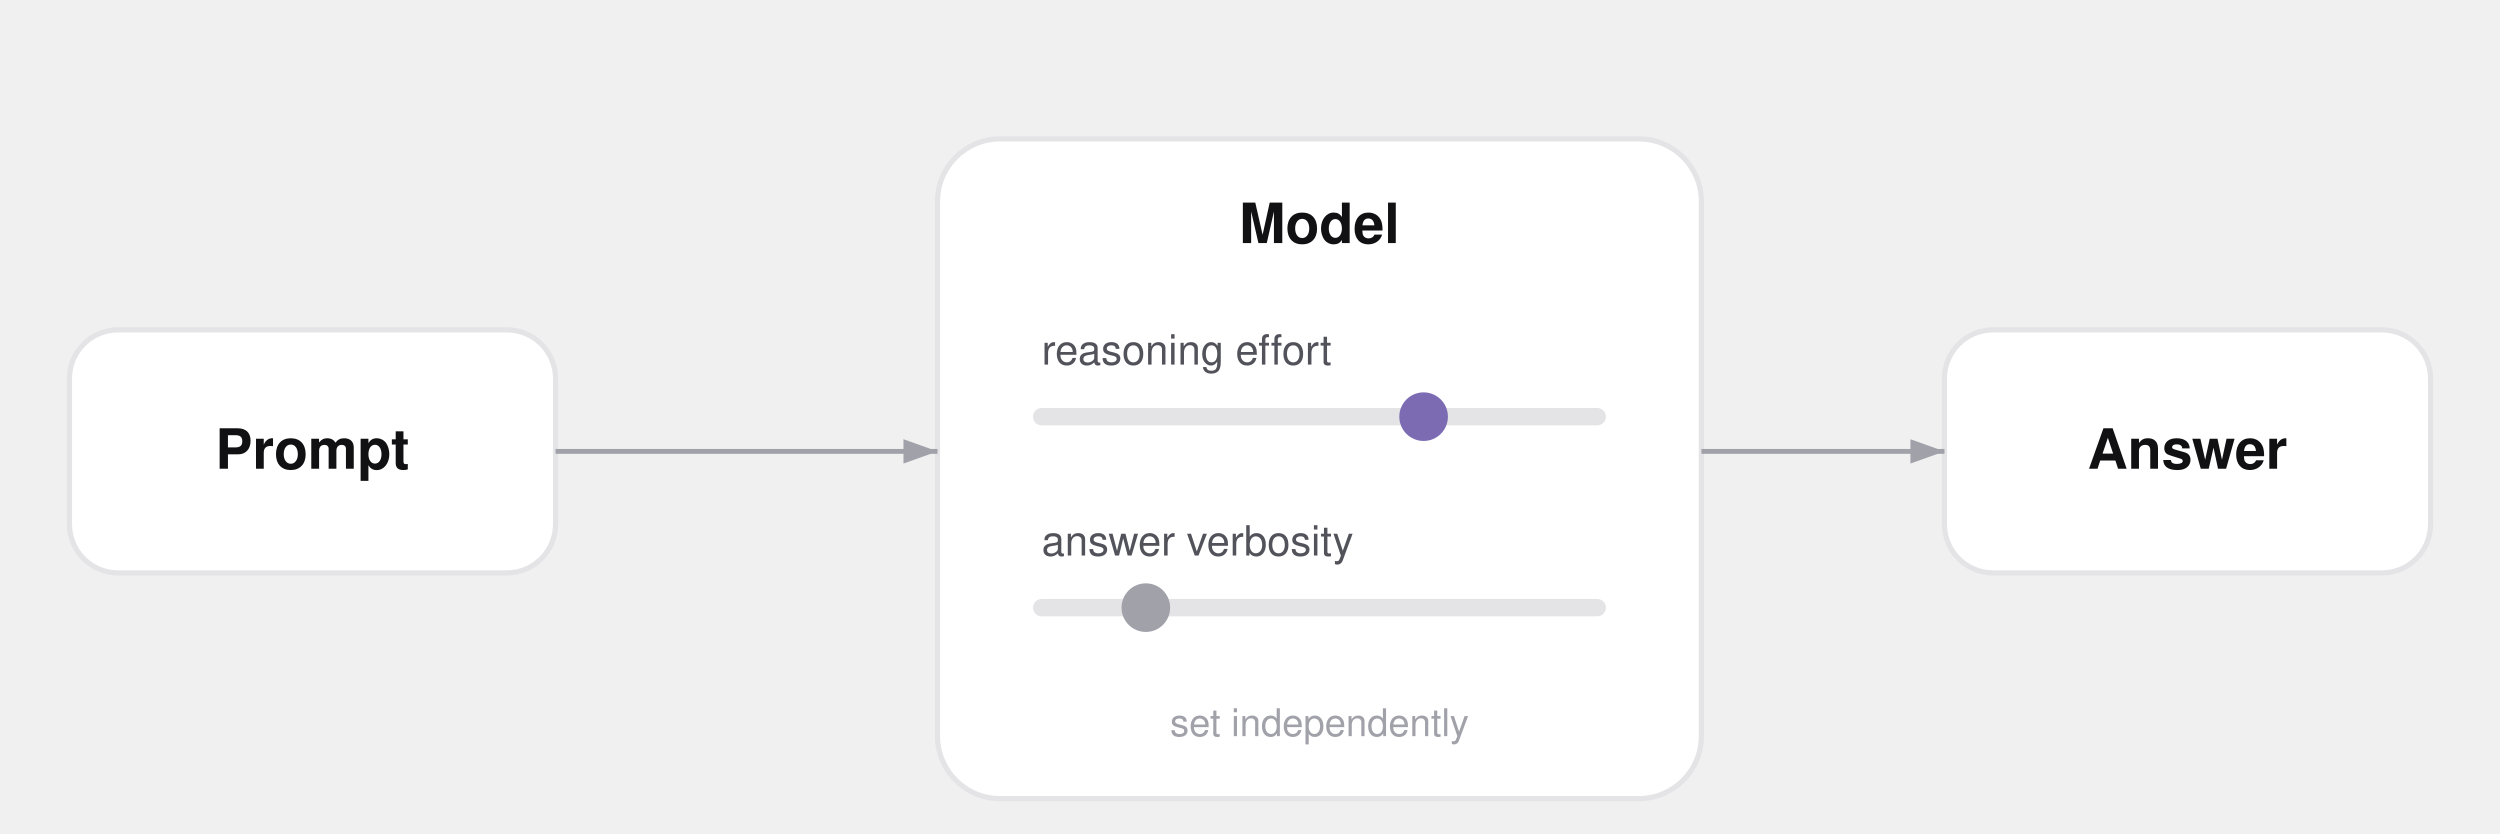
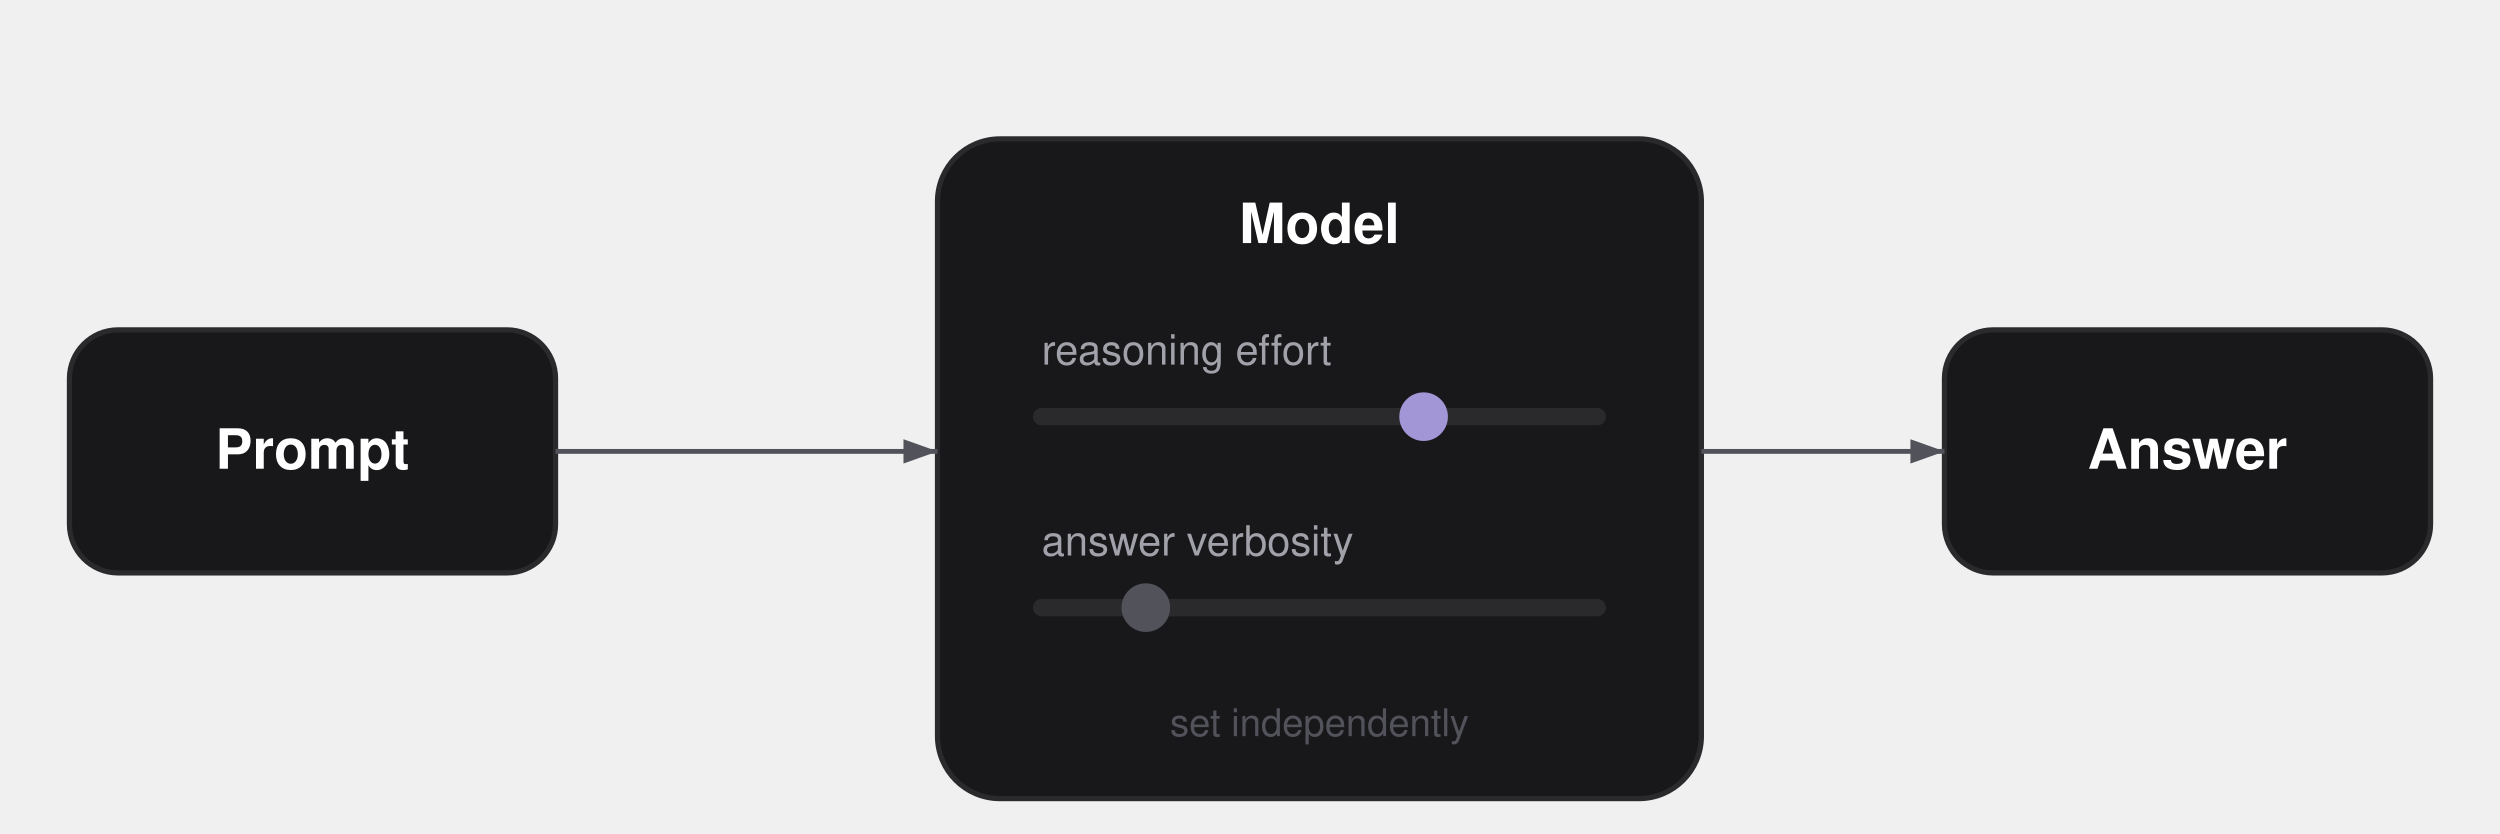
<svg xmlns="http://www.w3.org/2000/svg" viewBox="0 0 720 240" role="img" aria-labelledby="t3 d3">
  <style>
-     .ink{fill:#111113}
-     .muted{fill:#52525b}
-     .faint{fill:#a1a1aa}
-     .node{fill:#ffffff;stroke:#e4e4e7;stroke-width:1.5}
-     .edge{stroke:#a1a1aa;stroke-width:1.4;fill:none}
-     .rail{stroke:#e4e4e7;stroke-width:5}
-     .knob-accent{fill:#7c6bb3}
-     .knob{fill:#a1a1aa}
+     .ink{fill:#ffffff}
+     .muted{fill:#a1a1aa}
+     .faint{fill:#52525b}
+     .node{fill:#18181b;stroke:#2a2a2d;stroke-width:1.5}
+     .edge{stroke:#52525b;stroke-width:1.4;fill:none}
+     .rail{stroke:#2a2a2d;stroke-width:5}
+     .knob-accent{fill:#a396d6}
+     .knob{fill:#52525b}
    text{font-family:"Geist",-apple-system,BlinkMacSystemFont,"Segoe UI",Helvetica,Arial,sans-serif}
  </style>
  <defs>
    <marker id="arrow3" markerWidth="8" markerHeight="8" refX="7" refY="2.5" orient="auto">
      <path d="M0,0 L0,5 L7,2.5 z" class="faint" />
    </marker>
  </defs>
  <rect class="node" x="20" y="95" width="140" height="70" rx="14" />
  <text class="ink" x="90" y="135" text-anchor="middle" font-size="16" font-weight="600">Prompt</text>
  <rect class="node" x="270" y="40" width="220" height="190" rx="18" />
  <text class="ink" x="380" y="70" text-anchor="middle" font-size="16" font-weight="700">Model</text>
  <text class="muted" x="300" y="105" font-size="12">reasoning effort</text>
  <line x1="300" y1="120" x2="460" y2="120" class="rail" stroke-linecap="round" />
  <circle cx="410" cy="120" r="7" class="knob-accent" />
  <text class="muted" x="300" y="160" font-size="12">answer verbosity</text>
  <line x1="300" y1="175" x2="460" y2="175" class="rail" stroke-linecap="round" />
  <circle cx="330" cy="175" r="7" class="knob" />
  <text class="faint" x="380" y="212" text-anchor="middle" font-size="11">set independently</text>
  <rect class="node" x="560" y="95" width="140" height="70" rx="14" />
  <text class="ink" x="630" y="135" text-anchor="middle" font-size="16" font-weight="600">Answer</text>
  <path class="edge" marker-end="url(#arrow3)" d="M160 130 H270" />
  <path class="edge" marker-end="url(#arrow3)" d="M490 130 H560" />
</svg>
